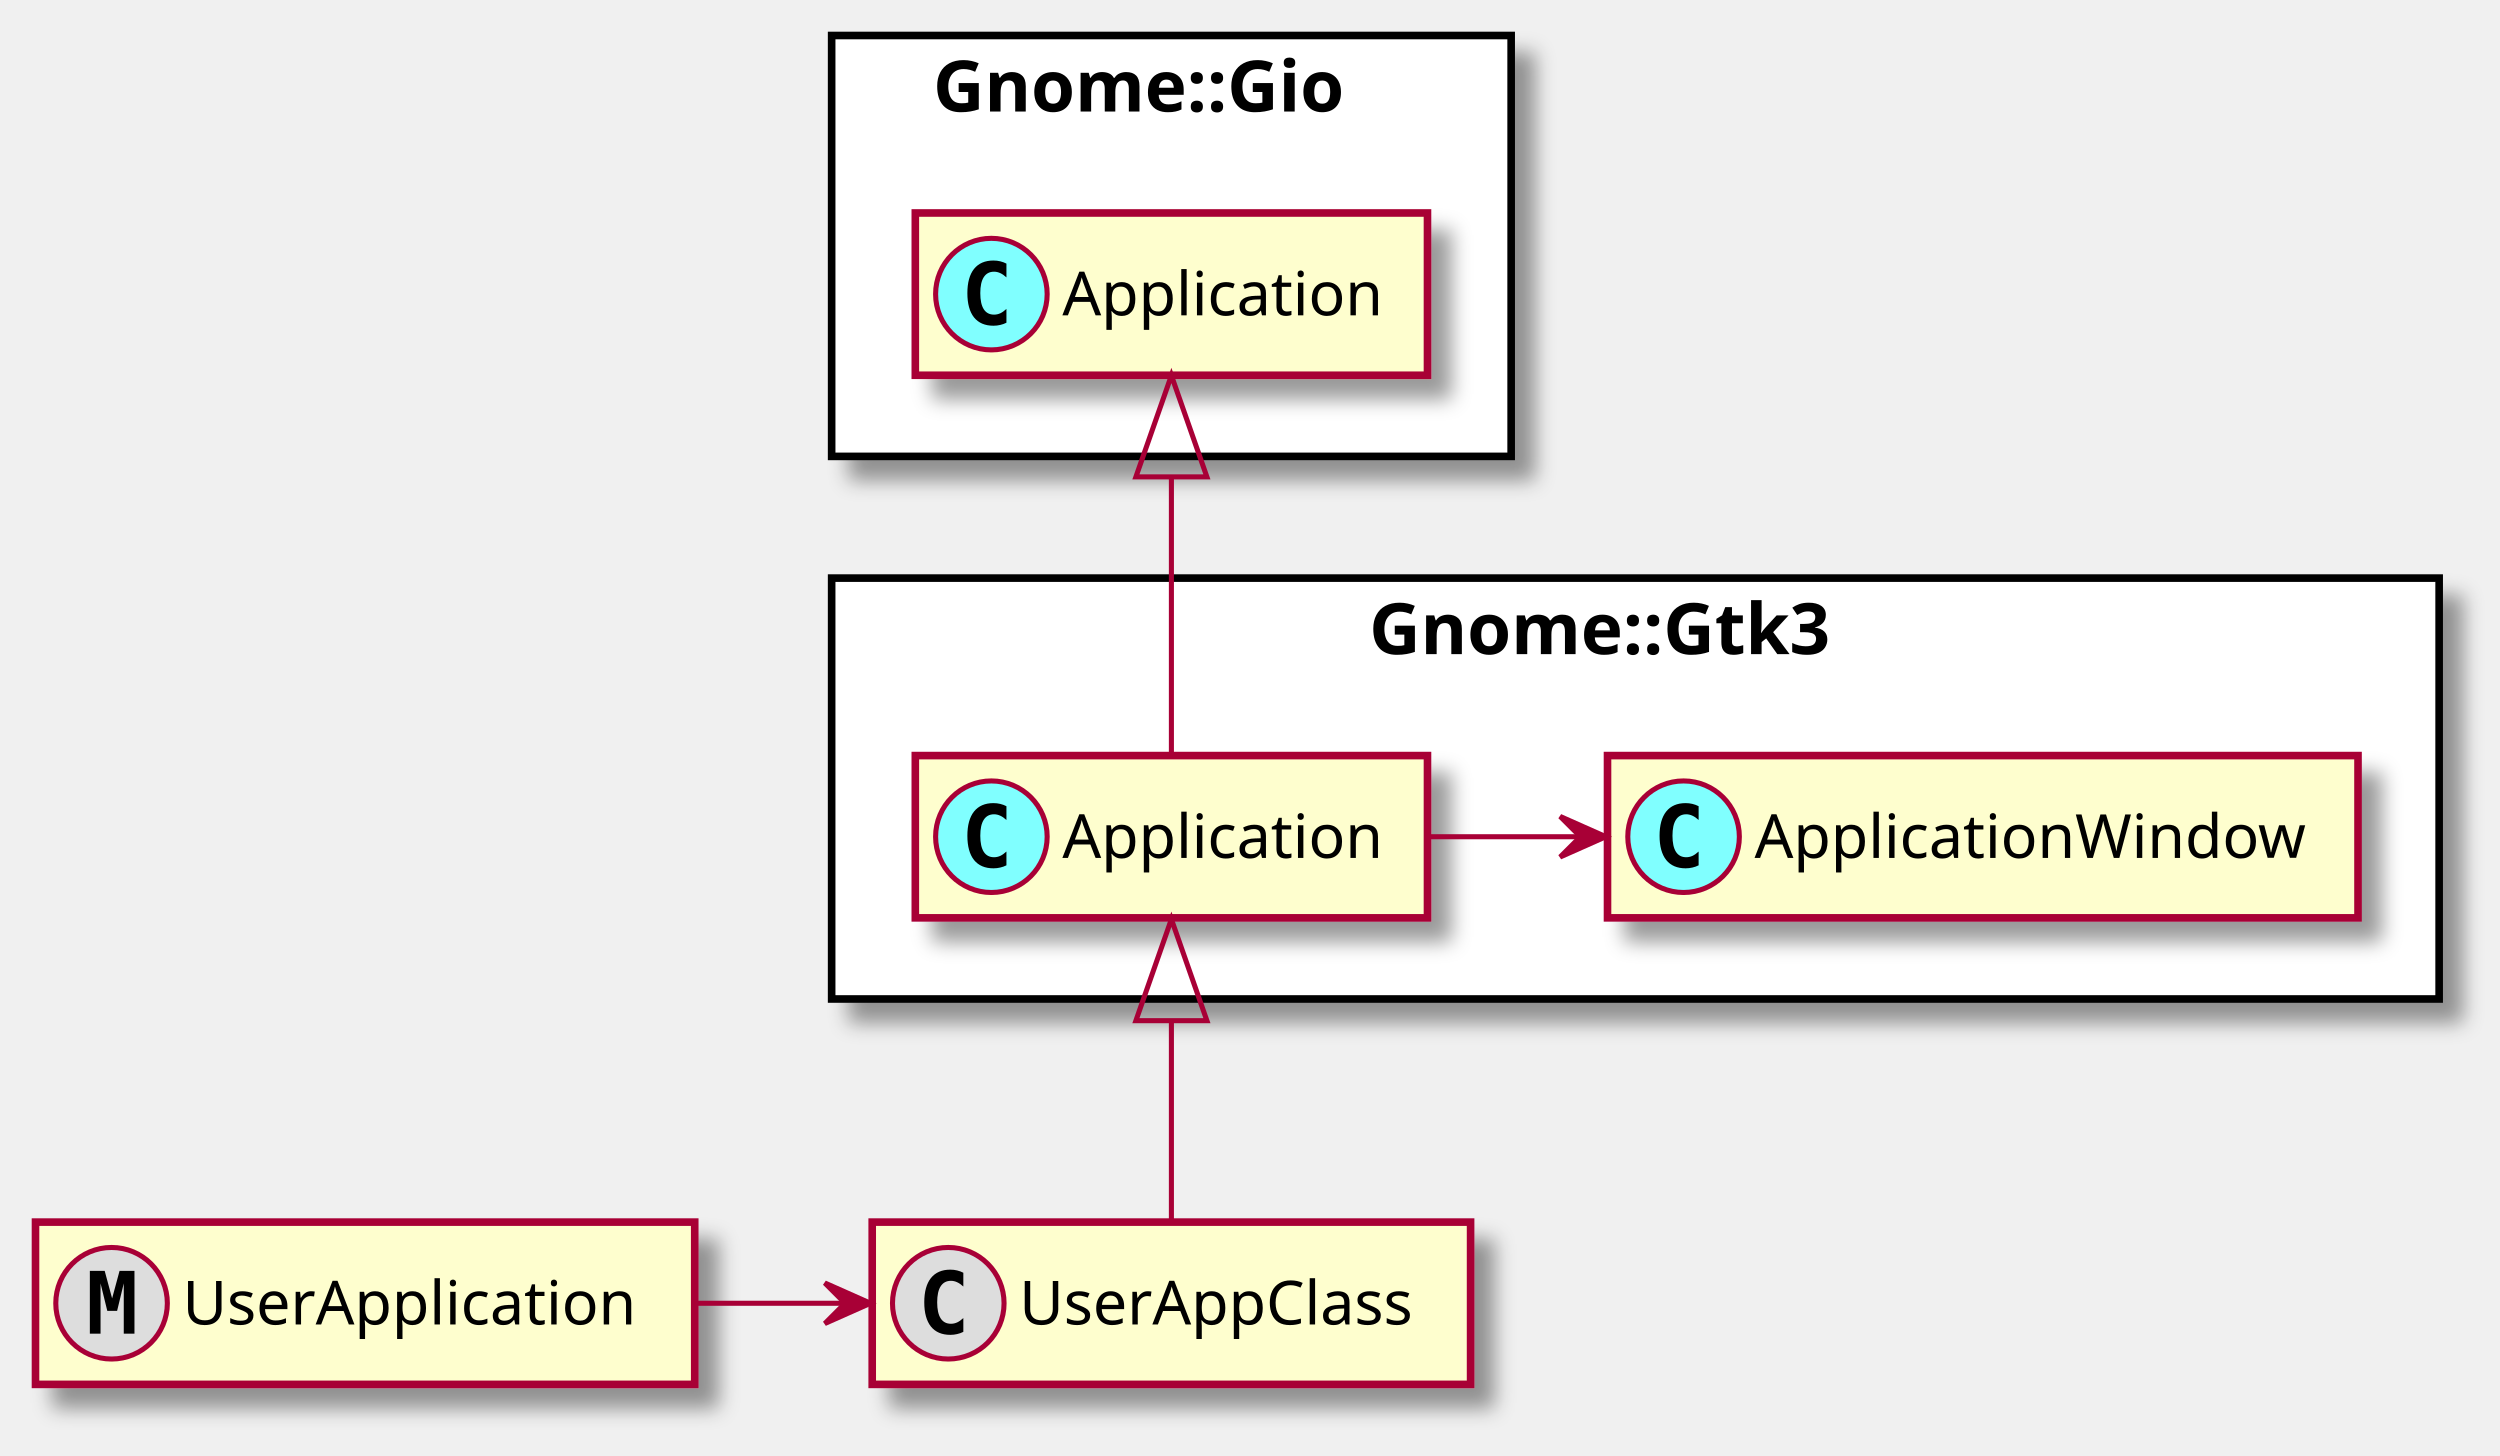
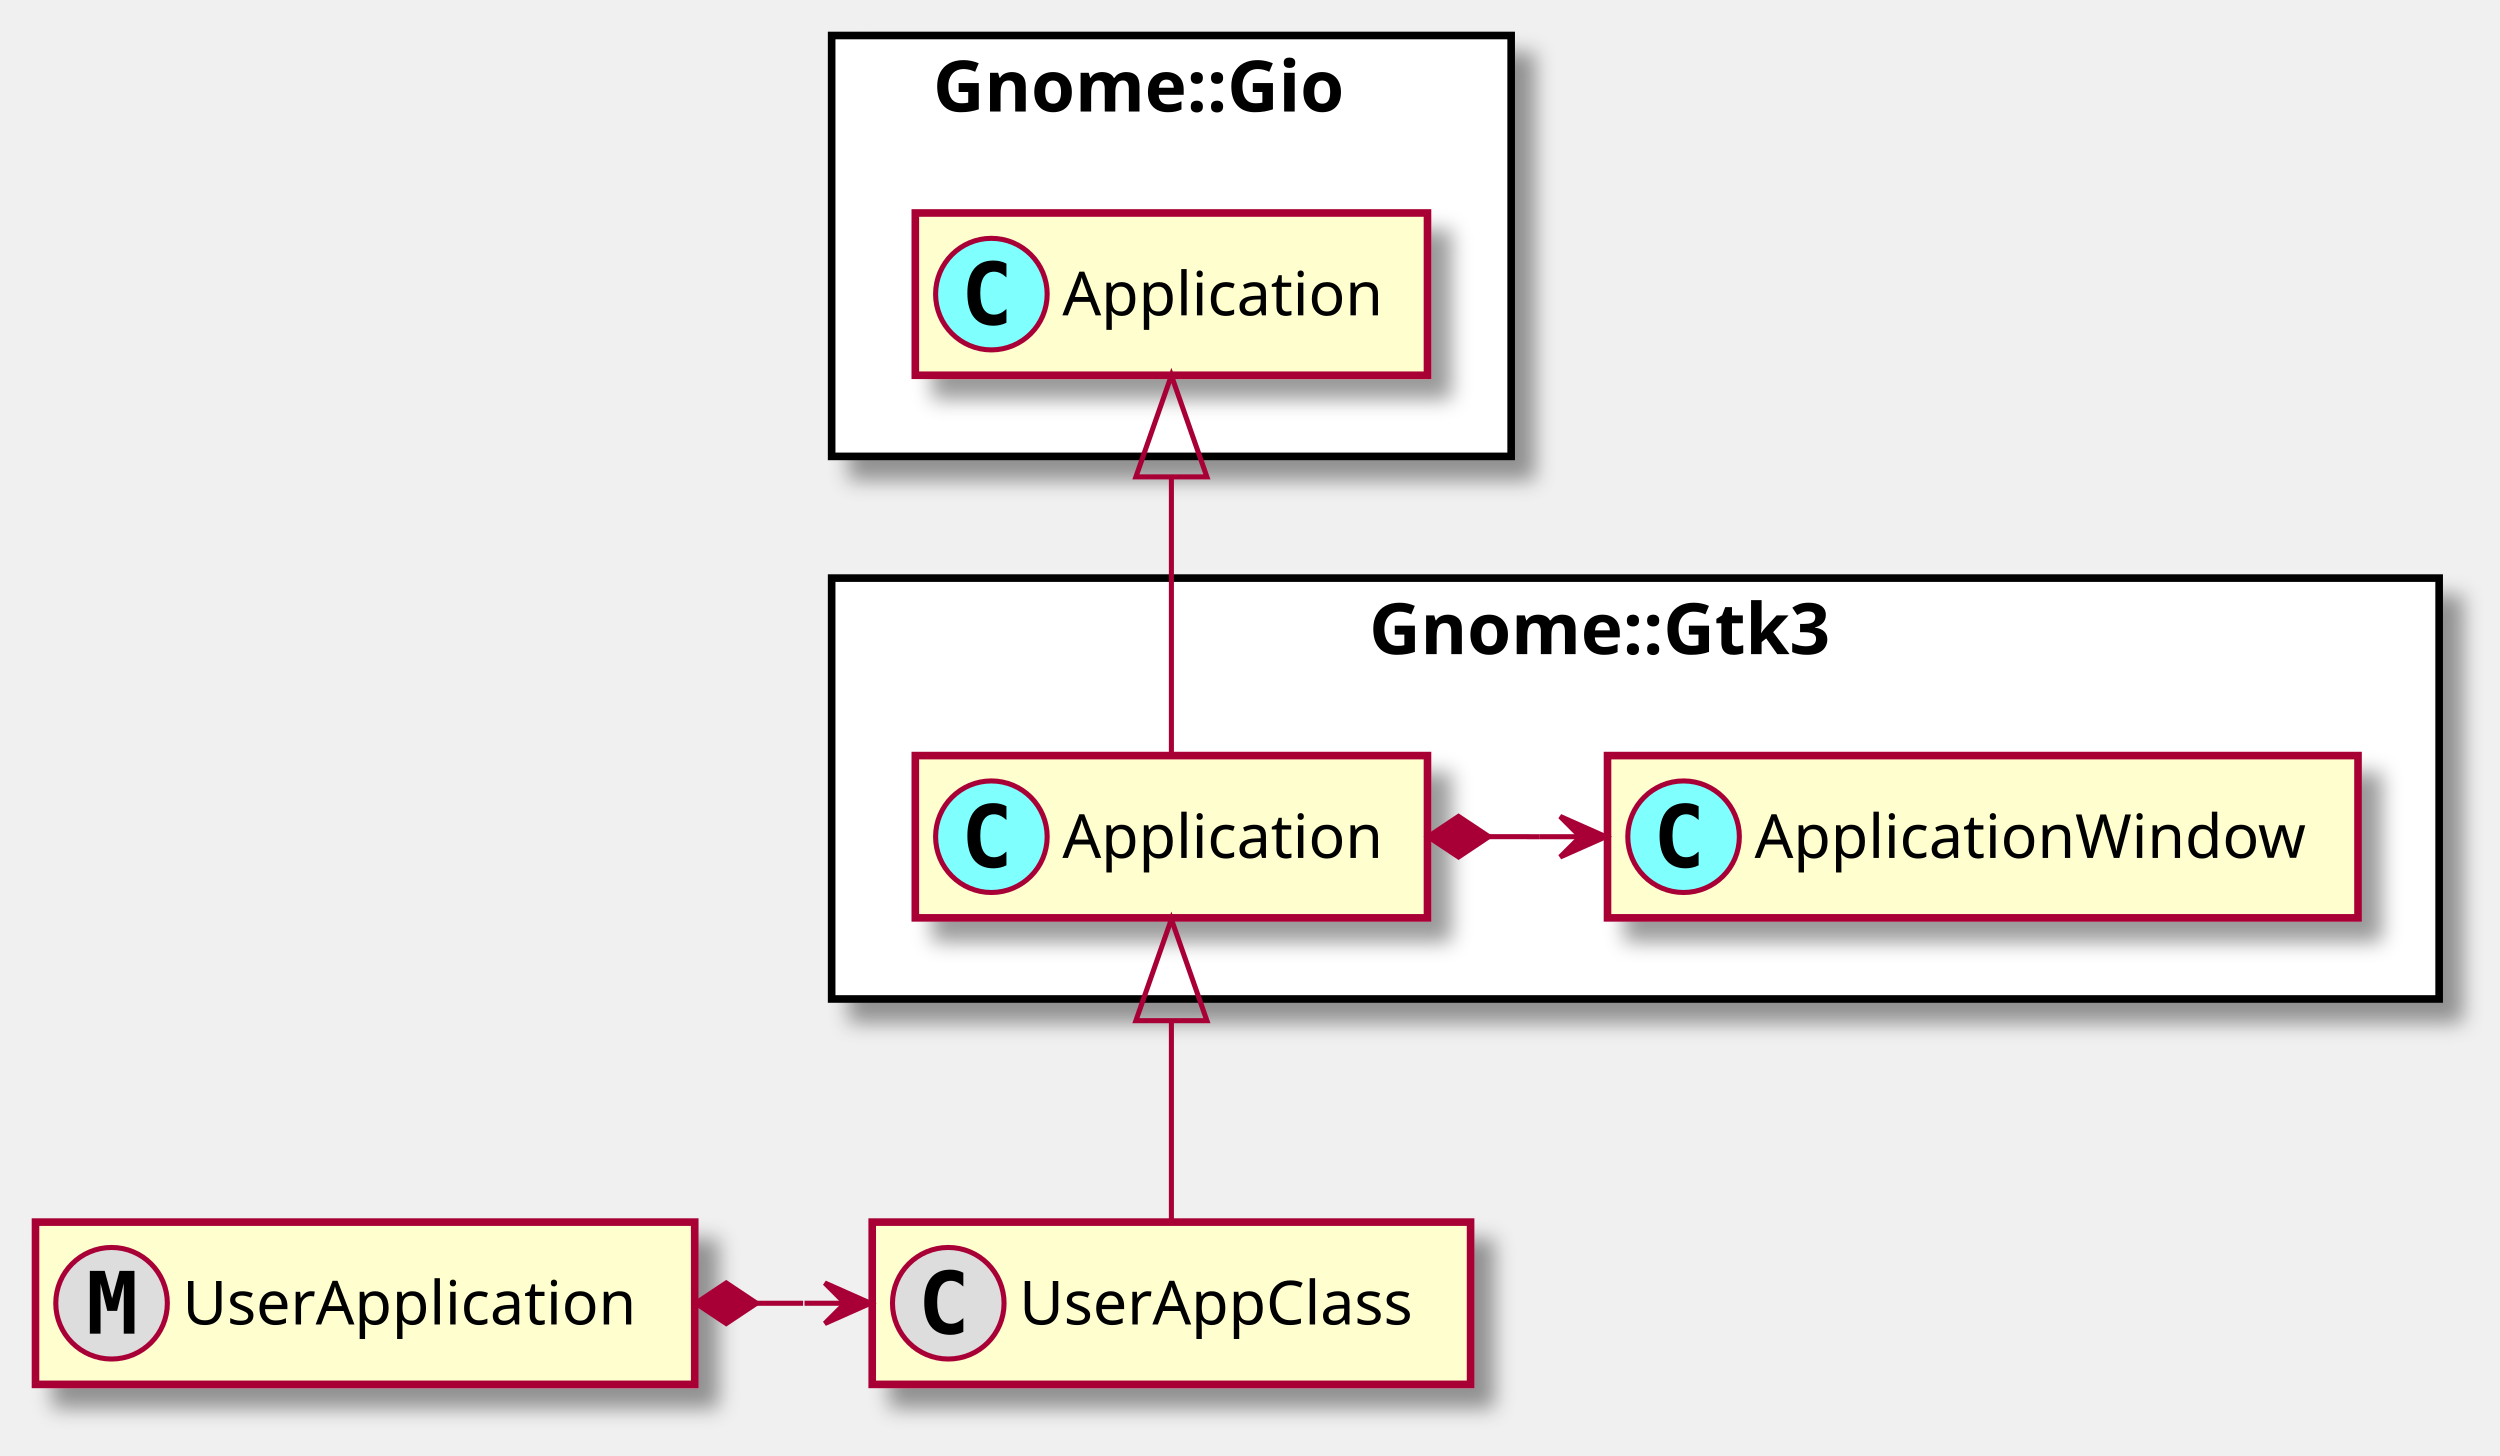
<svg xmlns="http://www.w3.org/2000/svg" contentScriptType="application/ecmascript" contentStyleType="text/css" height="287px" preserveAspectRatio="none" style="width:493px;height:287px;" version="1.1" viewBox="0 0 493 287" width="493px" zoomAndPan="magnify">
  <defs>
-     <filter height="300%" id="f41znl76jecl4" width="300%" x="-1" y="-1">
+     <filter height="300%" id="f11zhe40ti6vdw" width="300%" x="-1" y="-1">
      <feGaussianBlur result="blurOut" stdDeviation="2.0" />
      <feColorMatrix in="blurOut" result="blurOut2" type="matrix" values="0 0 0 0 0 0 0 0 0 0 0 0 0 0 0 0 0 0 .4 0" />
      <feOffset dx="4.0" dy="4.0" in="blurOut2" result="blurOut3" />
      <feBlend in="SourceGraphic" in2="blurOut3" mode="normal" />
    </filter>
  </defs>
  <g>
-     <rect fill="#FFFFFF" filter="url(#f41znl76jecl4)" height="83" style="stroke: #000000; stroke-width: 1.5;" width="134" x="164" y="7" />
+     <rect fill="#FFFFFF" filter="url(#f11zhe40ti6vdw)" height="83" style="stroke: #000000; stroke-width: 1.5;" width="134" x="164" y="7" />
    <text fill="#000000" font-family="sans-serif" font-size="14" font-weight="bold" lengthAdjust="spacingAndGlyphs" textLength="94" x="184" y="21.995">Gnome::Gio</text>
-     <rect fill="#FFFFFF" filter="url(#f41znl76jecl4)" height="83" style="stroke: #000000; stroke-width: 1.5;" width="317" x="164" y="114" />
+     <rect fill="#FFFFFF" filter="url(#f11zhe40ti6vdw)" height="83" style="stroke: #000000; stroke-width: 1.5;" width="317" x="164" y="114" />
    <text fill="#000000" font-family="sans-serif" font-size="14" font-weight="bold" lengthAdjust="spacingAndGlyphs" textLength="105" x="270" y="128.995">Gnome::Gtk3</text>
-     <rect fill="#FEFECE" filter="url(#f41znl76jecl4)" height="32" id="Gnome::Gio::Application" style="stroke: #A80036; stroke-width: 1.5;" width="101" x="180.5" y="42" />
+     <rect fill="#FEFECE" filter="url(#f11zhe40ti6vdw)" height="32" id="Gnome::Gio::Application" style="stroke: #A80036; stroke-width: 1.5;" width="101" x="180.5" y="42" />
    <ellipse cx="195.5" cy="58" fill="#80FFFF" rx="11" ry="11" style="stroke: #A80036; stroke-width: 1.0;" />
    <path d="M198.469,63.641 Q197.891,63.938 197.25,64.078 Q196.609,64.234 195.906,64.234 Q193.406,64.234 192.078,62.594 Q190.766,60.938 190.766,57.812 Q190.766,54.688 192.078,53.031 Q193.406,51.375 195.906,51.375 Q196.609,51.375 197.25,51.531 Q197.906,51.688 198.469,51.984 L198.469,54.703 Q197.844,54.125 197.25,53.859 Q196.656,53.578 196.031,53.578 Q194.688,53.578 194,54.656 Q193.312,55.719 193.312,57.812 Q193.312,59.906 194,60.984 Q194.688,62.047 196.031,62.047 Q196.656,62.047 197.25,61.781 Q197.844,61.5 198.469,60.922 L198.469,63.641 Z " />
    <text fill="#000000" font-family="sans-serif" font-size="12" lengthAdjust="spacingAndGlyphs" textLength="69" x="209.5" y="62.181">Application</text>
-     <rect fill="#FEFECE" filter="url(#f41znl76jecl4)" height="32" id="Gnome::Gtk3::Application" style="stroke: #A80036; stroke-width: 1.5;" width="101" x="180.5" y="149" />
+     <rect fill="#FEFECE" filter="url(#f11zhe40ti6vdw)" height="32" id="Gnome::Gtk3::Application" style="stroke: #A80036; stroke-width: 1.5;" width="101" x="180.5" y="149" />
    <ellipse cx="195.5" cy="165" fill="#80FFFF" rx="11" ry="11" style="stroke: #A80036; stroke-width: 1.0;" />
    <path d="M198.469,170.641 Q197.891,170.938 197.25,171.078 Q196.609,171.234 195.906,171.234 Q193.406,171.234 192.078,169.594 Q190.766,167.938 190.766,164.812 Q190.766,161.688 192.078,160.031 Q193.406,158.375 195.906,158.375 Q196.609,158.375 197.25,158.531 Q197.906,158.688 198.469,158.984 L198.469,161.703 Q197.844,161.125 197.25,160.859 Q196.656,160.578 196.031,160.578 Q194.688,160.578 194,161.656 Q193.312,162.719 193.312,164.812 Q193.312,166.906 194,167.984 Q194.688,169.047 196.031,169.047 Q196.656,169.047 197.25,168.781 Q197.844,168.5 198.469,167.922 L198.469,170.641 Z " />
    <text fill="#000000" font-family="sans-serif" font-size="12" lengthAdjust="spacingAndGlyphs" textLength="69" x="209.5" y="169.181">Application</text>
-     <rect fill="#FEFECE" filter="url(#f41znl76jecl4)" height="32" id="Gnome::Gtk3::ApplicationWindow" style="stroke: #A80036; stroke-width: 1.5;" width="148" x="317" y="149" />
+     <rect fill="#FEFECE" filter="url(#f11zhe40ti6vdw)" height="32" id="Gnome::Gtk3::ApplicationWindow" style="stroke: #A80036; stroke-width: 1.5;" width="148" x="317" y="149" />
    <ellipse cx="332" cy="165" fill="#80FFFF" rx="11" ry="11" style="stroke: #A80036; stroke-width: 1.0;" />
    <path d="M334.969,170.641 Q334.391,170.938 333.75,171.078 Q333.109,171.234 332.406,171.234 Q329.906,171.234 328.578,169.594 Q327.266,167.938 327.266,164.812 Q327.266,161.688 328.578,160.031 Q329.906,158.375 332.406,158.375 Q333.109,158.375 333.75,158.531 Q334.406,158.688 334.969,158.984 L334.969,161.703 Q334.344,161.125 333.75,160.859 Q333.156,160.578 332.531,160.578 Q331.188,160.578 330.5,161.656 Q329.812,162.719 329.812,164.812 Q329.812,166.906 330.5,167.984 Q331.188,169.047 332.531,169.047 Q333.156,169.047 333.75,168.781 Q334.344,168.5 334.969,167.922 L334.969,170.641 Z " />
    <text fill="#000000" font-family="sans-serif" font-size="12" lengthAdjust="spacingAndGlyphs" textLength="116" x="346" y="169.181">ApplicationWindow</text>
-     <rect codeLine="15" fill="#FEFECE" filter="url(#f41znl76jecl4)" height="32" id="UserAppClass" style="stroke: #A80036; stroke-width: 1.5;" width="118" x="172" y="241" />
+     <rect codeLine="15" fill="#FEFECE" filter="url(#f11zhe40ti6vdw)" height="32" id="UserAppClass" style="stroke: #A80036; stroke-width: 1.5;" width="118" x="172" y="241" />
    <ellipse cx="187" cy="257" fill="#DDDDDD" rx="11" ry="11" style="stroke: #A80036; stroke-width: 1.0;" />
    <path d="M189.969,262.641 Q189.391,262.938 188.75,263.078 Q188.109,263.234 187.406,263.234 Q184.906,263.234 183.578,261.594 Q182.266,259.938 182.266,256.812 Q182.266,253.688 183.578,252.031 Q184.906,250.375 187.406,250.375 Q188.109,250.375 188.75,250.531 Q189.406,250.688 189.969,250.984 L189.969,253.703 Q189.344,253.125 188.75,252.859 Q188.156,252.578 187.531,252.578 Q186.188,252.578 185.5,253.656 Q184.812,254.719 184.812,256.812 Q184.812,258.906 185.5,259.984 Q186.188,261.047 187.531,261.047 Q188.156,261.047 188.75,260.781 Q189.344,260.5 189.969,259.922 L189.969,262.641 Z " />
    <text fill="#000000" font-family="sans-serif" font-size="12" lengthAdjust="spacingAndGlyphs" textLength="86" x="201" y="261.181">UserAppClass</text>
-     <rect codeLine="16" fill="#FEFECE" filter="url(#f41znl76jecl4)" height="32" id="UserApplication" style="stroke: #A80036; stroke-width: 1.5;" width="130" x="7" y="241" />
+     <rect codeLine="16" fill="#FEFECE" filter="url(#f11zhe40ti6vdw)" height="32" id="UserApplication" style="stroke: #A80036; stroke-width: 1.5;" width="130" x="7" y="241" />
    <ellipse cx="22" cy="257" fill="#DDDDDD" rx="11" ry="11" style="stroke: #A80036; stroke-width: 1.0;" />
    <path d="M17.719,250.609 L20.641,250.609 L22.109,256.047 L23.578,250.609 L26.516,250.609 L26.516,263 L24.406,263 L24.406,253.078 L23.094,258.5 L21.156,258.5 L19.828,253.078 L19.828,263 L17.719,263 L17.719,250.609 Z " />
    <text fill="#000000" font-family="sans-serif" font-size="12" lengthAdjust="spacingAndGlyphs" textLength="98" x="36" y="261.181">UserApplication</text>
    <path codeLine="9" d="M231,94.1 C231,112.76 231,134.73 231,148.98 " fill="none" id="Gnome::Gio::Application-backto-Gnome::Gtk3::Application" style="stroke: #A80036; stroke-width: 1.0;" />
    <polygon fill="none" points="224,94.04,231,74.04,238,94.04,224,94.04" style="stroke: #A80036; stroke-width: 1.0;" />
-     <path codeLine="11" d="M281.62,165 C291.57,165 301.51,165 311.46,165 " fill="none" id="Gnome::Gtk3::Application-to-Gnome::Gtk3::ApplicationWindow" style="stroke: #A80036; stroke-width: 1.0;" />
+     <path codeLine="11" d="M293.62,164.987 C293.62,164.987 300.69,165 303.66,165 " fill="none" id="Gnome::Gtk3::Application-Gnome::Gtk3::ApplicationWindow" style="stroke: #A80036; stroke-width: 1.0;" />
    <polygon fill="#A80036" points="316.66,165,307.66,161,311.66,165,307.66,169,316.66,165" style="stroke: #A80036; stroke-width: 1.0;" />
+     <line style="stroke: #A80036; stroke-width: 1.0;" x1="311.66" x2="303.66" y1="165" y2="165" />
+     <polygon fill="#A80036" points="281.62,165,287.624,168.993,293.62,164.987,287.616,160.993,281.62,165" style="stroke: #A80036; stroke-width: 1.0;" />
    <path codeLine="13" d="M231,201.61 C231,215.31 231,230.22 231,240.96 " fill="none" id="Gnome::Gtk3::Application-backto-UserAppClass" style="stroke: #A80036; stroke-width: 1.0;" />
    <polygon fill="none" points="224,201.27,231,181.27,238,201.27,224,201.27" style="stroke: #A80036; stroke-width: 1.0;" />
-     <path codeLine="18" d="M137.21,257 C146.99,257 156.76,257 166.54,257 " fill="none" id="UserApplication-to-UserAppClass" style="stroke: #A80036; stroke-width: 1.0;" />
+     <path codeLine="18" d="M149.21,257 C149.21,257 155.71,257 158.37,257 " fill="none" id="UserApplication-UserAppClass" style="stroke: #A80036; stroke-width: 1.0;" />
    <polygon fill="#A80036" points="171.65,257,162.65,253,166.65,257,162.65,261,171.65,257" style="stroke: #A80036; stroke-width: 1.0;" />
+     <line style="stroke: #A80036; stroke-width: 1.0;" x1="166.65" x2="158.65" y1="257" y2="257" />
+     <polygon fill="#A80036" points="137.21,257,143.21,261,149.21,257,143.21,253,137.21,257" style="stroke: #A80036; stroke-width: 1.0;" />
  </g>
</svg>
